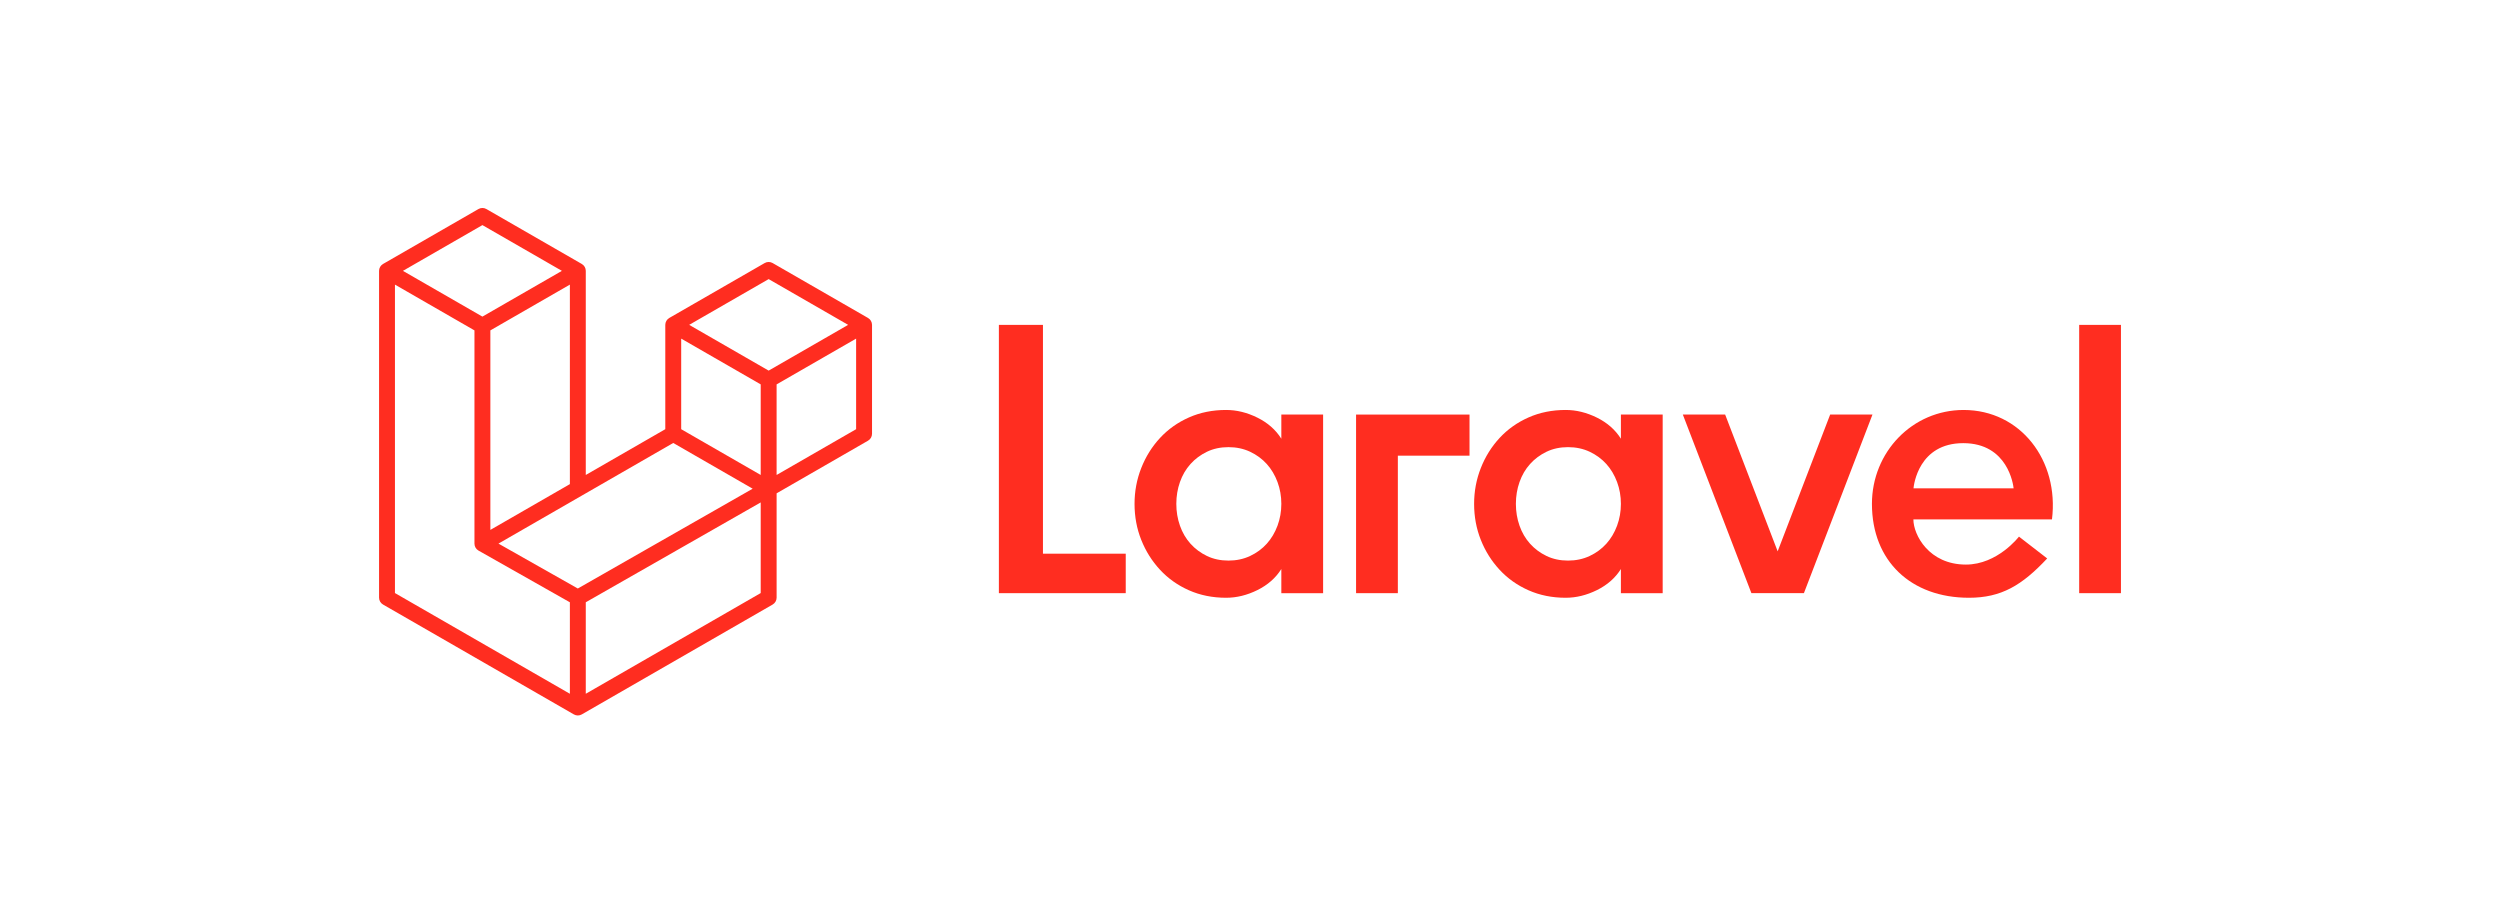
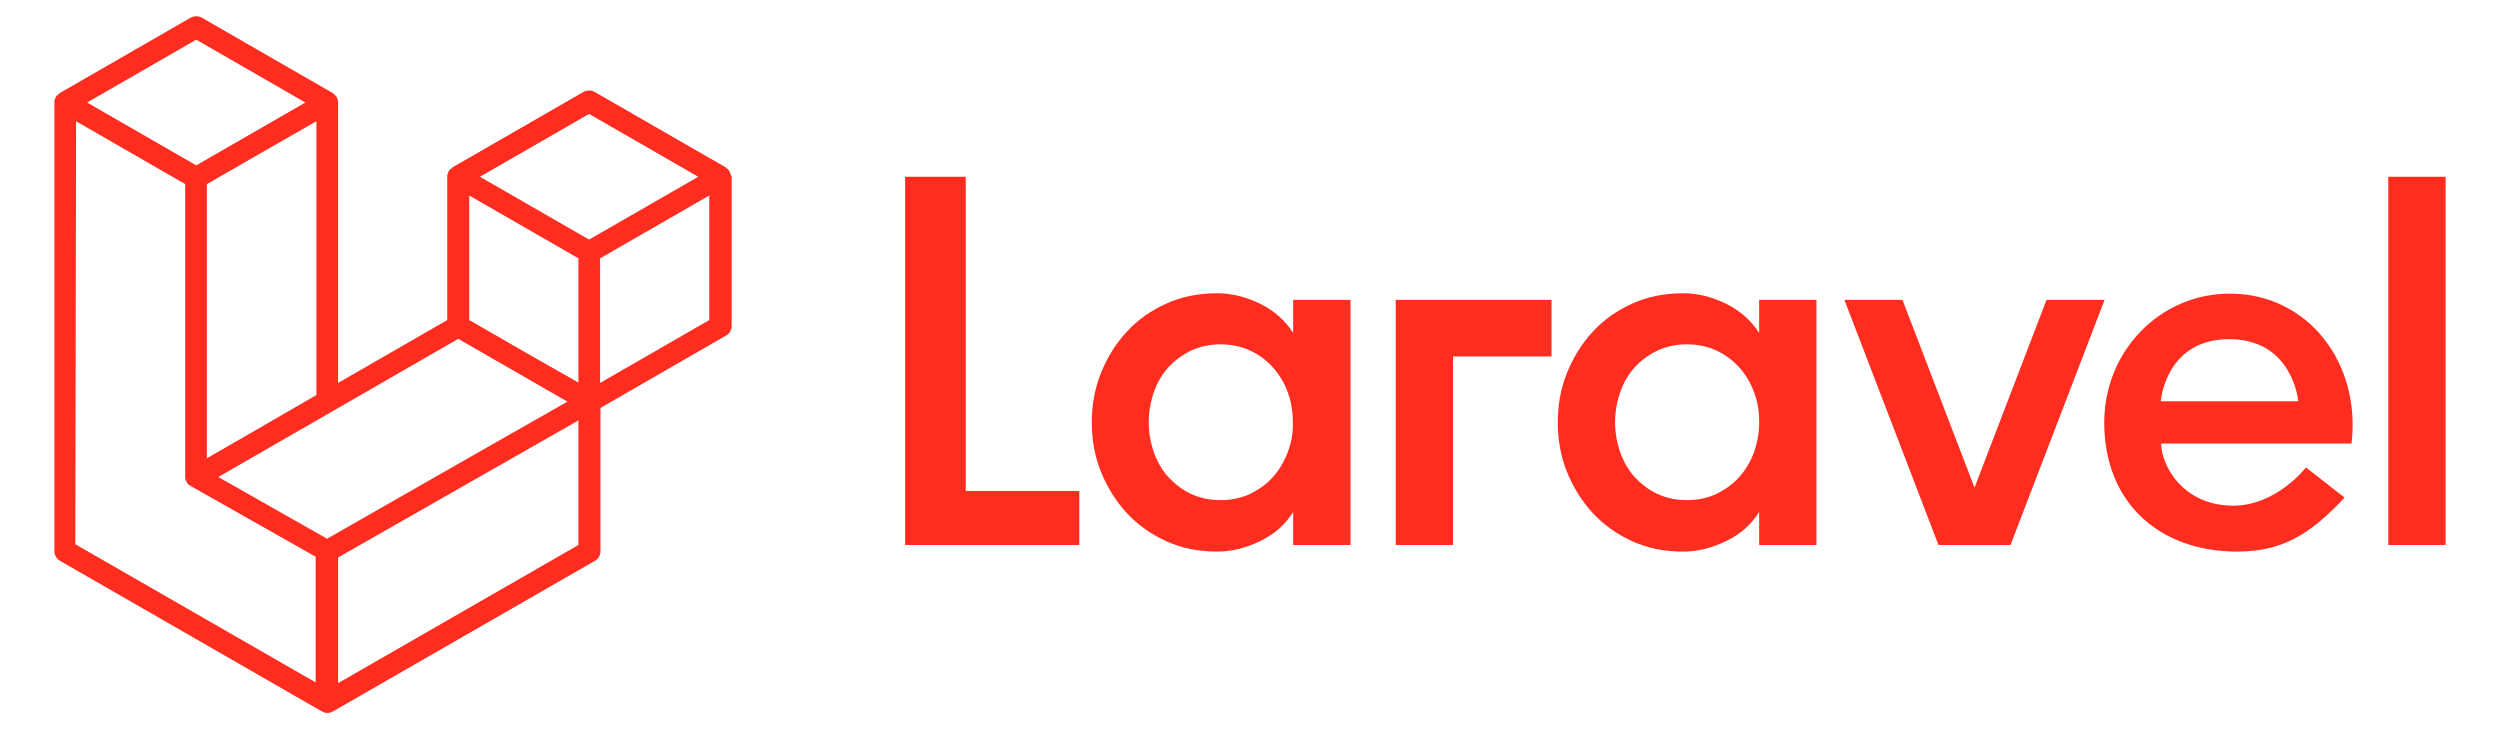
- <svg xmlns="http://www.w3.org/2000/svg" version="1.1" id="Layer_1" x="0px" y="0px" viewBox="0 0 934 345" style="enable-background:new 0 0 934 345;" xml:space="preserve">
+ <svg xmlns="http://www.w3.org/2000/svg" version="1.1" id="Layer_1" x="0px" y="0px" viewBox="0 0 680.3 198.4" style="enable-background:new 0 0 680.3 198.4;" xml:space="preserve">
+   <style type="text/css">
+ 	.st0{fill:#FF2D20;}
+ </style>
  <g>
-     <polygon style="fill:#FF2D20;" points="389.647,121.376 373.181,121.376 373.181,221.606 420.575,221.606 420.575,206.858    389.647,206.858  " />
-     <path style="fill:#FF2D20;" d="M478.706,163.902c-2.101-3.341-5.083-5.965-8.949-7.875c-3.865-1.909-7.756-2.864-11.669-2.864   c-5.062,0-9.69,0.931-13.89,2.792c-4.201,1.861-7.804,4.417-10.811,7.661c-3.007,3.246-5.347,6.993-7.016,11.239   c-1.672,4.249-2.506,8.713-2.506,13.389c0,4.774,0.834,9.26,2.506,13.459c1.669,4.202,4.009,7.925,7.016,11.169   c3.007,3.246,6.609,5.799,10.811,7.66c4.199,1.861,8.828,2.792,13.89,2.792c3.913,0,7.804-0.955,11.669-2.863   c3.866-1.908,6.849-4.533,8.949-7.875v9.021h15.607v-66.725h-15.607V163.902z M477.275,196.405   c-0.955,2.578-2.291,4.821-4.009,6.73c-1.719,1.91-3.795,3.437-6.229,4.582c-2.435,1.146-5.133,1.718-8.091,1.718   c-2.96,0-5.633-0.572-8.019-1.718c-2.387-1.146-4.438-2.672-6.156-4.582c-1.719-1.909-3.032-4.152-3.938-6.73   c-0.909-2.577-1.36-5.298-1.36-8.161c0-2.864,0.451-5.585,1.36-8.162c0.905-2.577,2.219-4.819,3.938-6.729   c1.718-1.908,3.77-3.437,6.156-4.582c2.386-1.146,5.059-1.718,8.019-1.718c2.958,0,5.656,0.572,8.091,1.718   c2.434,1.146,4.51,2.674,6.229,4.582c1.718,1.91,3.054,4.152,4.009,6.729c0.953,2.577,1.432,5.298,1.432,8.162   C478.706,191.107,478.228,193.828,477.275,196.405z" />
-     <path style="fill:#FF2D20;" d="M605.569,163.902c-2.101-3.341-5.083-5.965-8.949-7.875c-3.865-1.909-7.756-2.864-11.669-2.864   c-5.062,0-9.69,0.931-13.89,2.792c-4.201,1.861-7.804,4.417-10.811,7.661c-3.007,3.246-5.347,6.993-7.016,11.239   c-1.672,4.249-2.506,8.713-2.506,13.389c0,4.774,0.834,9.26,2.506,13.459c1.669,4.202,4.009,7.925,7.016,11.169   c3.007,3.246,6.609,5.799,10.811,7.66c4.199,1.861,8.828,2.792,13.89,2.792c3.913,0,7.804-0.955,11.669-2.863   c3.866-1.908,6.849-4.533,8.949-7.875v9.021h15.607v-66.725h-15.607V163.902z M604.137,196.405   c-0.955,2.578-2.291,4.821-4.009,6.73c-1.719,1.91-3.795,3.437-6.229,4.582c-2.435,1.146-5.133,1.718-8.091,1.718   c-2.96,0-5.633-0.572-8.019-1.718c-2.387-1.146-4.438-2.672-6.156-4.582c-1.719-1.909-3.032-4.152-3.938-6.73   c-0.909-2.577-1.36-5.298-1.36-8.161c0-2.864,0.451-5.585,1.36-8.162c0.905-2.577,2.219-4.819,3.938-6.729   c1.718-1.908,3.77-3.437,6.156-4.582c2.386-1.146,5.059-1.718,8.019-1.718c2.958,0,5.656,0.572,8.091,1.718   c2.434,1.146,4.51,2.674,6.229,4.582c1.718,1.91,3.054,4.152,4.009,6.729c0.953,2.577,1.432,5.298,1.432,8.162   C605.569,191.107,605.09,193.828,604.137,196.405z" />
-     <rect x="776.781" y="121.376" style="fill:#FF2D20;" width="15.606" height="100.23" />
-     <polygon style="fill:#FF2D20;" points="506.628,221.606 522.235,221.606 522.235,170.238 549.011,170.238 549.011,154.882    506.628,154.882  " />
-     <polygon style="fill:#FF2D20;" points="683.748,154.882 664.132,205.978 644.516,154.882 628.708,154.882 654.325,221.606    673.939,221.606 699.556,154.882  " />
-     <path style="fill:#FF2D20;" d="M733.595,153.166c-19.112,0-34.239,15.706-34.239,35.079c0,21.416,14.641,35.079,36.239,35.079   c12.088,0,19.806-4.622,29.234-14.688l-10.544-8.158c-0.006,0.008-7.958,10.449-19.832,10.449   c-13.802,0-19.612-11.127-19.612-16.884h51.777C769.338,172,754.846,153.166,733.595,153.166z M714.882,182.446   c0.12-1.284,1.917-16.884,18.589-16.884c16.671,0,18.697,15.598,18.813,16.884H714.882z" />
-     <path style="fill:#FF2D20;" d="M325.683,120.592c-0.024-0.088-0.073-0.165-0.104-0.25c-0.058-0.157-0.108-0.316-0.191-0.46   c-0.056-0.097-0.137-0.176-0.203-0.265c-0.087-0.117-0.161-0.242-0.265-0.345c-0.085-0.086-0.194-0.148-0.29-0.223   c-0.109-0.085-0.206-0.182-0.327-0.252c0,0-0.001,0-0.002-0.001c-0.001,0-0.001-0.001-0.002-0.002L288.651,98.27   c-0.917-0.528-2.047-0.528-2.964,0l-35.647,20.522c-0.001,0-0.001,0.001-0.002,0.002c-0.001,0-0.002,0-0.002,0.001   c-0.121,0.07-0.219,0.167-0.327,0.252c-0.096,0.075-0.205,0.138-0.29,0.223c-0.103,0.103-0.178,0.228-0.265,0.345   c-0.066,0.089-0.147,0.169-0.203,0.265c-0.083,0.144-0.133,0.304-0.191,0.46c-0.031,0.085-0.08,0.162-0.104,0.25   c-0.067,0.249-0.103,0.51-0.103,0.776v38.979l-29.706,17.103v-76.255c0-0.265-0.036-0.526-0.103-0.776   c-0.024-0.088-0.073-0.165-0.104-0.25c-0.058-0.157-0.108-0.316-0.191-0.46c-0.056-0.097-0.137-0.176-0.203-0.265   c-0.087-0.117-0.161-0.242-0.265-0.345c-0.085-0.086-0.194-0.148-0.29-0.223c-0.109-0.085-0.206-0.182-0.327-0.252   c0,0-0.001,0-0.002-0.001c-0.001,0-0.001-0.001-0.002-0.002l-35.647-20.523c-0.917-0.528-2.047-0.528-2.964,0l-35.647,20.523   c-0.001,0-0.001,0.001-0.002,0.002c-0.001,0-0.002,0-0.002,0.001c-0.121,0.07-0.219,0.167-0.327,0.252   c-0.096,0.075-0.205,0.138-0.29,0.223c-0.103,0.103-0.178,0.228-0.265,0.345c-0.066,0.089-0.147,0.169-0.203,0.265   c-0.083,0.144-0.133,0.304-0.191,0.46c-0.031,0.085-0.08,0.162-0.104,0.25c-0.067,0.249-0.103,0.51-0.103,0.776v122.09   c0,1.063,0.568,2.044,1.489,2.575l71.293,41.045c0.156,0.089,0.324,0.143,0.49,0.202c0.078,0.028,0.15,0.074,0.23,0.095   c0.249,0.066,0.506,0.1,0.762,0.1c0.256,0,0.512-0.033,0.762-0.1c0.069-0.018,0.132-0.059,0.2-0.083   c0.176-0.061,0.354-0.119,0.519-0.214l71.293-41.045c0.921-0.53,1.489-1.512,1.489-2.575v-38.979l34.158-19.666   c0.921-0.53,1.489-1.512,1.489-2.575v-40.697C325.786,121.102,325.751,120.841,325.683,120.592z M215.87,219.867l-29.648-16.779   l31.136-17.926c0,0,0,0,0.001-0.001l34.164-19.669l29.674,17.084l-21.772,12.428L215.87,219.867z M284.199,143.608v33.841   l-12.475-7.182l-17.231-9.92v-33.841l12.475,7.182L284.199,143.608z M287.169,104.273l29.693,17.095l-29.693,17.095l-29.693-17.095   L287.169,104.273z M195.675,190.789l-12.475,7.182v-74.538l17.231-9.92l12.475-7.182v74.537L195.675,190.789z M180.229,84.098   l29.693,17.095l-29.693,17.095l-29.693-17.095L180.229,84.098z M147.553,106.332l12.475,7.182l17.231,9.92v79.676   c0,0.002,0.001,0.003,0.001,0.005s-0.001,0.004-0.001,0.006c0,0.114,0.032,0.221,0.045,0.333c0.017,0.146,0.021,0.294,0.059,0.434   c0.001,0.002,0.001,0.005,0.002,0.007c0.032,0.117,0.094,0.222,0.14,0.334c0.051,0.124,0.088,0.255,0.156,0.371   c0.001,0.003,0.002,0.006,0.004,0.009c0.061,0.105,0.149,0.191,0.222,0.288c0.081,0.105,0.149,0.22,0.244,0.314   c0.003,0.003,0.005,0.007,0.008,0.01c0.084,0.083,0.19,0.142,0.284,0.215c0.106,0.083,0.202,0.178,0.32,0.247   c0.004,0.002,0.009,0.003,0.013,0.005c0.004,0.002,0.007,0.006,0.011,0.008l34.139,19.321v34.175l-65.352-37.625V106.332z    M284.199,221.567l-65.352,37.625v-34.182l48.399-27.628l16.953-9.677V221.567z M319.845,160.347l-29.706,17.102v-33.841   l17.231-9.92l12.475-7.182V160.347z" />
+     <polygon class="st0" points="262.8,48.1 246.3,48.1 246.3,148.3 293.7,148.3 293.7,133.6 262.8,133.6  " />
+     <path class="st0" d="M351.9,90.6c-2.1-3.3-5.1-6-8.9-7.9c-3.9-1.9-7.8-2.9-11.7-2.9c-5.1,0-9.7,0.9-13.9,2.8   c-4.2,1.9-7.8,4.4-10.8,7.7c-3,3.2-5.3,7-7,11.2c-1.7,4.2-2.5,8.7-2.5,13.4c0,4.8,0.8,9.3,2.5,13.5c1.7,4.2,4,7.9,7,11.2   c3,3.2,6.6,5.8,10.8,7.7c4.2,1.9,8.8,2.8,13.9,2.8c3.9,0,7.8-1,11.7-2.9c3.9-1.9,6.8-4.5,8.9-7.9v9h15.6V81.6h-15.6V90.6z    M350.4,123.1c-1,2.6-2.3,4.8-4,6.7c-1.7,1.9-3.8,3.4-6.2,4.6c-2.4,1.1-5.1,1.7-8.1,1.7c-3,0-5.6-0.6-8-1.7   c-2.4-1.1-4.4-2.7-6.2-4.6c-1.7-1.9-3-4.2-3.9-6.7c-0.9-2.6-1.4-5.3-1.4-8.2c0-2.9,0.5-5.6,1.4-8.2c0.9-2.6,2.2-4.8,3.9-6.7   c1.7-1.9,3.8-3.4,6.2-4.6c2.4-1.1,5.1-1.7,8-1.7c3,0,5.7,0.6,8.1,1.7c2.4,1.1,4.5,2.7,6.2,4.6c1.7,1.9,3.1,4.2,4,6.7   c1,2.6,1.4,5.3,1.4,8.2C351.9,117.8,351.4,120.5,350.4,123.1z" />
+     <path class="st0" d="M478.7,90.6c-2.1-3.3-5.1-6-8.9-7.9c-3.9-1.9-7.8-2.9-11.7-2.9c-5.1,0-9.7,0.9-13.9,2.8   c-4.2,1.9-7.8,4.4-10.8,7.7c-3,3.2-5.3,7-7,11.2c-1.7,4.2-2.5,8.7-2.5,13.4c0,4.8,0.8,9.3,2.5,13.5c1.7,4.2,4,7.9,7,11.2   c3,3.2,6.6,5.8,10.8,7.7c4.2,1.9,8.8,2.8,13.9,2.8c3.9,0,7.8-1,11.7-2.9c3.9-1.9,6.8-4.5,8.9-7.9v9h15.6V81.6h-15.6V90.6z    M477.3,123.1c-1,2.6-2.3,4.8-4,6.7c-1.7,1.9-3.8,3.4-6.2,4.6c-2.4,1.1-5.1,1.7-8.1,1.7c-3,0-5.6-0.6-8-1.7   c-2.4-1.1-4.4-2.7-6.2-4.6c-1.7-1.9-3-4.2-3.9-6.7c-0.9-2.6-1.4-5.3-1.4-8.2c0-2.9,0.5-5.6,1.4-8.2c0.9-2.6,2.2-4.8,3.9-6.7   c1.7-1.9,3.8-3.4,6.2-4.6c2.4-1.1,5.1-1.7,8-1.7c3,0,5.7,0.6,8.1,1.7c2.4,1.1,4.5,2.7,6.2,4.6c1.7,1.9,3.1,4.2,4,6.7   c1,2.6,1.4,5.3,1.4,8.2C478.7,117.8,478.2,120.5,477.3,123.1z" />
+     <rect x="649.9" y="48.1" class="st0" width="15.6" height="100.2" />
+     <polygon class="st0" points="379.8,148.3 395.4,148.3 395.4,97 422.2,97 422.2,81.6 379.8,81.6  " />
+     <polygon class="st0" points="556.9,81.6 537.3,132.7 517.7,81.6 501.9,81.6 527.5,148.3 547.1,148.3 572.7,81.6  " />
+     <path class="st0" d="M606.8,79.9c-19.1,0-34.2,15.7-34.2,35.1c0,21.4,14.6,35.1,36.2,35.1c12.1,0,19.8-4.6,29.2-14.7l-10.5-8.2   c0,0-8,10.4-19.8,10.4c-13.8,0-19.6-11.1-19.6-16.9h51.8C642.5,98.7,628,79.9,606.8,79.9z M588,109.2c0.1-1.3,1.9-16.9,18.6-16.9   c16.7,0,18.7,15.6,18.8,16.9H588z" />
+     <path class="st0" d="M198.8,47.3c0-0.1-0.1-0.2-0.1-0.2c-0.1-0.2-0.1-0.3-0.2-0.5c-0.1-0.1-0.1-0.2-0.2-0.3   c-0.1-0.1-0.2-0.2-0.3-0.3c-0.1-0.1-0.2-0.1-0.3-0.2c-0.1-0.1-0.2-0.2-0.3-0.3c0,0,0,0,0,0c0,0,0,0,0,0L161.8,25   c-0.9-0.5-2-0.5-3,0l-35.6,20.5c0,0,0,0,0,0c0,0,0,0,0,0c-0.1,0.1-0.2,0.2-0.3,0.3c-0.1,0.1-0.2,0.1-0.3,0.2   c-0.1,0.1-0.2,0.2-0.3,0.3c-0.1,0.1-0.1,0.2-0.2,0.3c-0.1,0.1-0.1,0.3-0.2,0.5c0,0.1-0.1,0.2-0.1,0.2c-0.1,0.2-0.1,0.5-0.1,0.8v39   L92,104.2V27.9c0-0.3,0-0.5-0.1-0.8c0-0.1-0.1-0.2-0.1-0.2c-0.1-0.2-0.1-0.3-0.2-0.5c-0.1-0.1-0.1-0.2-0.2-0.3   c-0.1-0.1-0.2-0.2-0.3-0.3c-0.1-0.1-0.2-0.1-0.3-0.2c-0.1-0.1-0.2-0.2-0.3-0.3c0,0,0,0,0,0c0,0,0,0,0,0L54.9,4.8   c-0.9-0.5-2-0.5-3,0L16.3,25.3c0,0,0,0,0,0c0,0,0,0,0,0c-0.1,0.1-0.2,0.2-0.3,0.3c-0.1,0.1-0.2,0.1-0.3,0.2   c-0.1,0.1-0.2,0.2-0.3,0.3c-0.1,0.1-0.1,0.2-0.2,0.3c-0.1,0.1-0.1,0.3-0.2,0.5c0,0.1-0.1,0.2-0.1,0.2c-0.1,0.2-0.1,0.5-0.1,0.8V150   c0,1.1,0.6,2,1.5,2.6l71.3,41c0.2,0.1,0.3,0.1,0.5,0.2c0.1,0,0.1,0.1,0.2,0.1c0.2,0.1,0.5,0.1,0.8,0.1s0.5,0,0.8-0.1   c0.1,0,0.1-0.1,0.2-0.1c0.2-0.1,0.4-0.1,0.5-0.2l71.3-41c0.9-0.5,1.5-1.5,1.5-2.6v-39l34.2-19.7c0.9-0.5,1.5-1.5,1.5-2.6V48.1   C198.9,47.8,198.9,47.6,198.8,47.3z M89,146.6l-29.6-16.8l31.1-17.9c0,0,0,0,0,0l34.2-19.7l29.7,17.1l-21.8,12.4L89,146.6z    M157.4,70.3v33.8L144.9,97l-17.2-9.9V53.2l12.5,7.2L157.4,70.3z M160.3,31L190,48.1l-29.7,17.1l-29.7-17.1L160.3,31z M68.8,117.5   l-12.5,7.2V50.1l17.2-9.9L86.1,33v74.5L68.8,117.5z M53.4,10.8l29.7,17.1L53.4,45L23.7,27.9L53.4,10.8z M20.7,33l12.5,7.2l17.2,9.9   v79.7c0,0,0,0,0,0s0,0,0,0c0,0.1,0,0.2,0,0.3c0,0.1,0,0.3,0.1,0.4c0,0,0,0,0,0c0,0.1,0.1,0.2,0.1,0.3c0.1,0.1,0.1,0.3,0.2,0.4   c0,0,0,0,0,0c0.1,0.1,0.1,0.2,0.2,0.3c0.1,0.1,0.1,0.2,0.2,0.3c0,0,0,0,0,0c0.1,0.1,0.2,0.1,0.3,0.2c0.1,0.1,0.2,0.2,0.3,0.2   c0,0,0,0,0,0s0,0,0,0l34.1,19.3v34.2l-65.4-37.6L20.7,33L20.7,33z M157.4,148.3L92,185.9v-34.2l48.4-27.6l17-9.7V148.3z M193,87.1   l-29.7,17.1V70.3l17.2-9.9l12.5-7.2V87.1z" />
  </g>
</svg>
